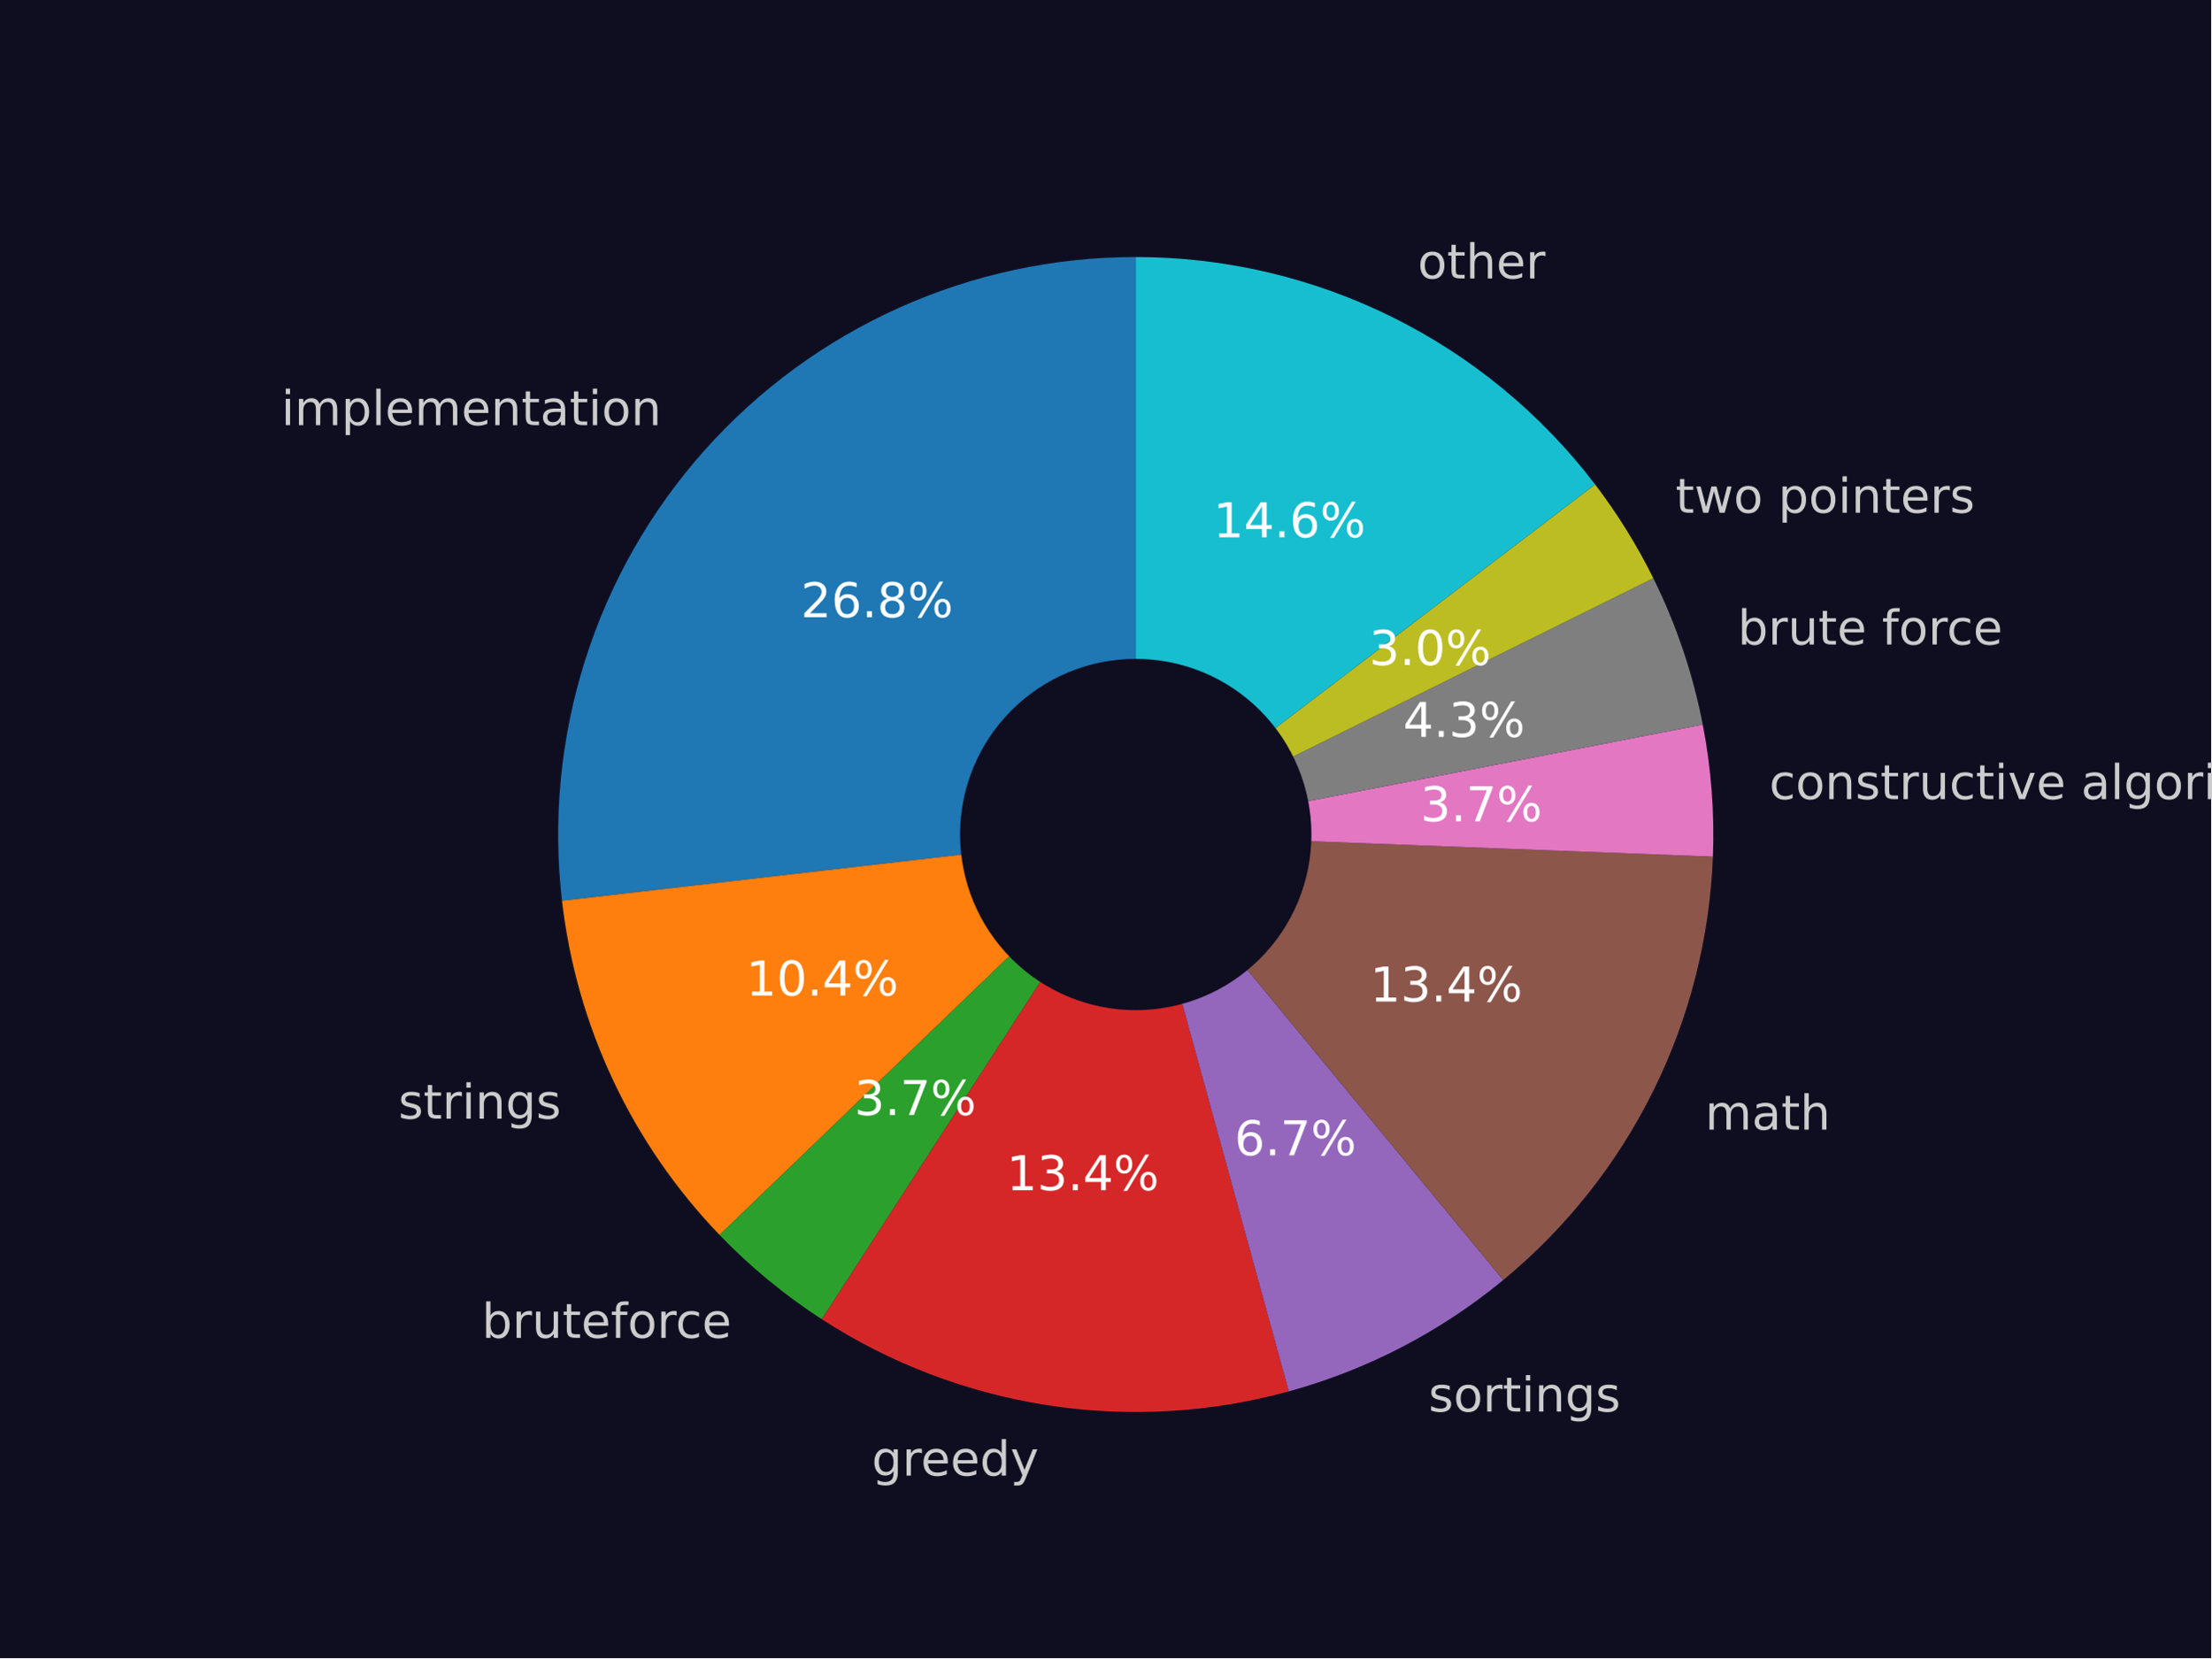
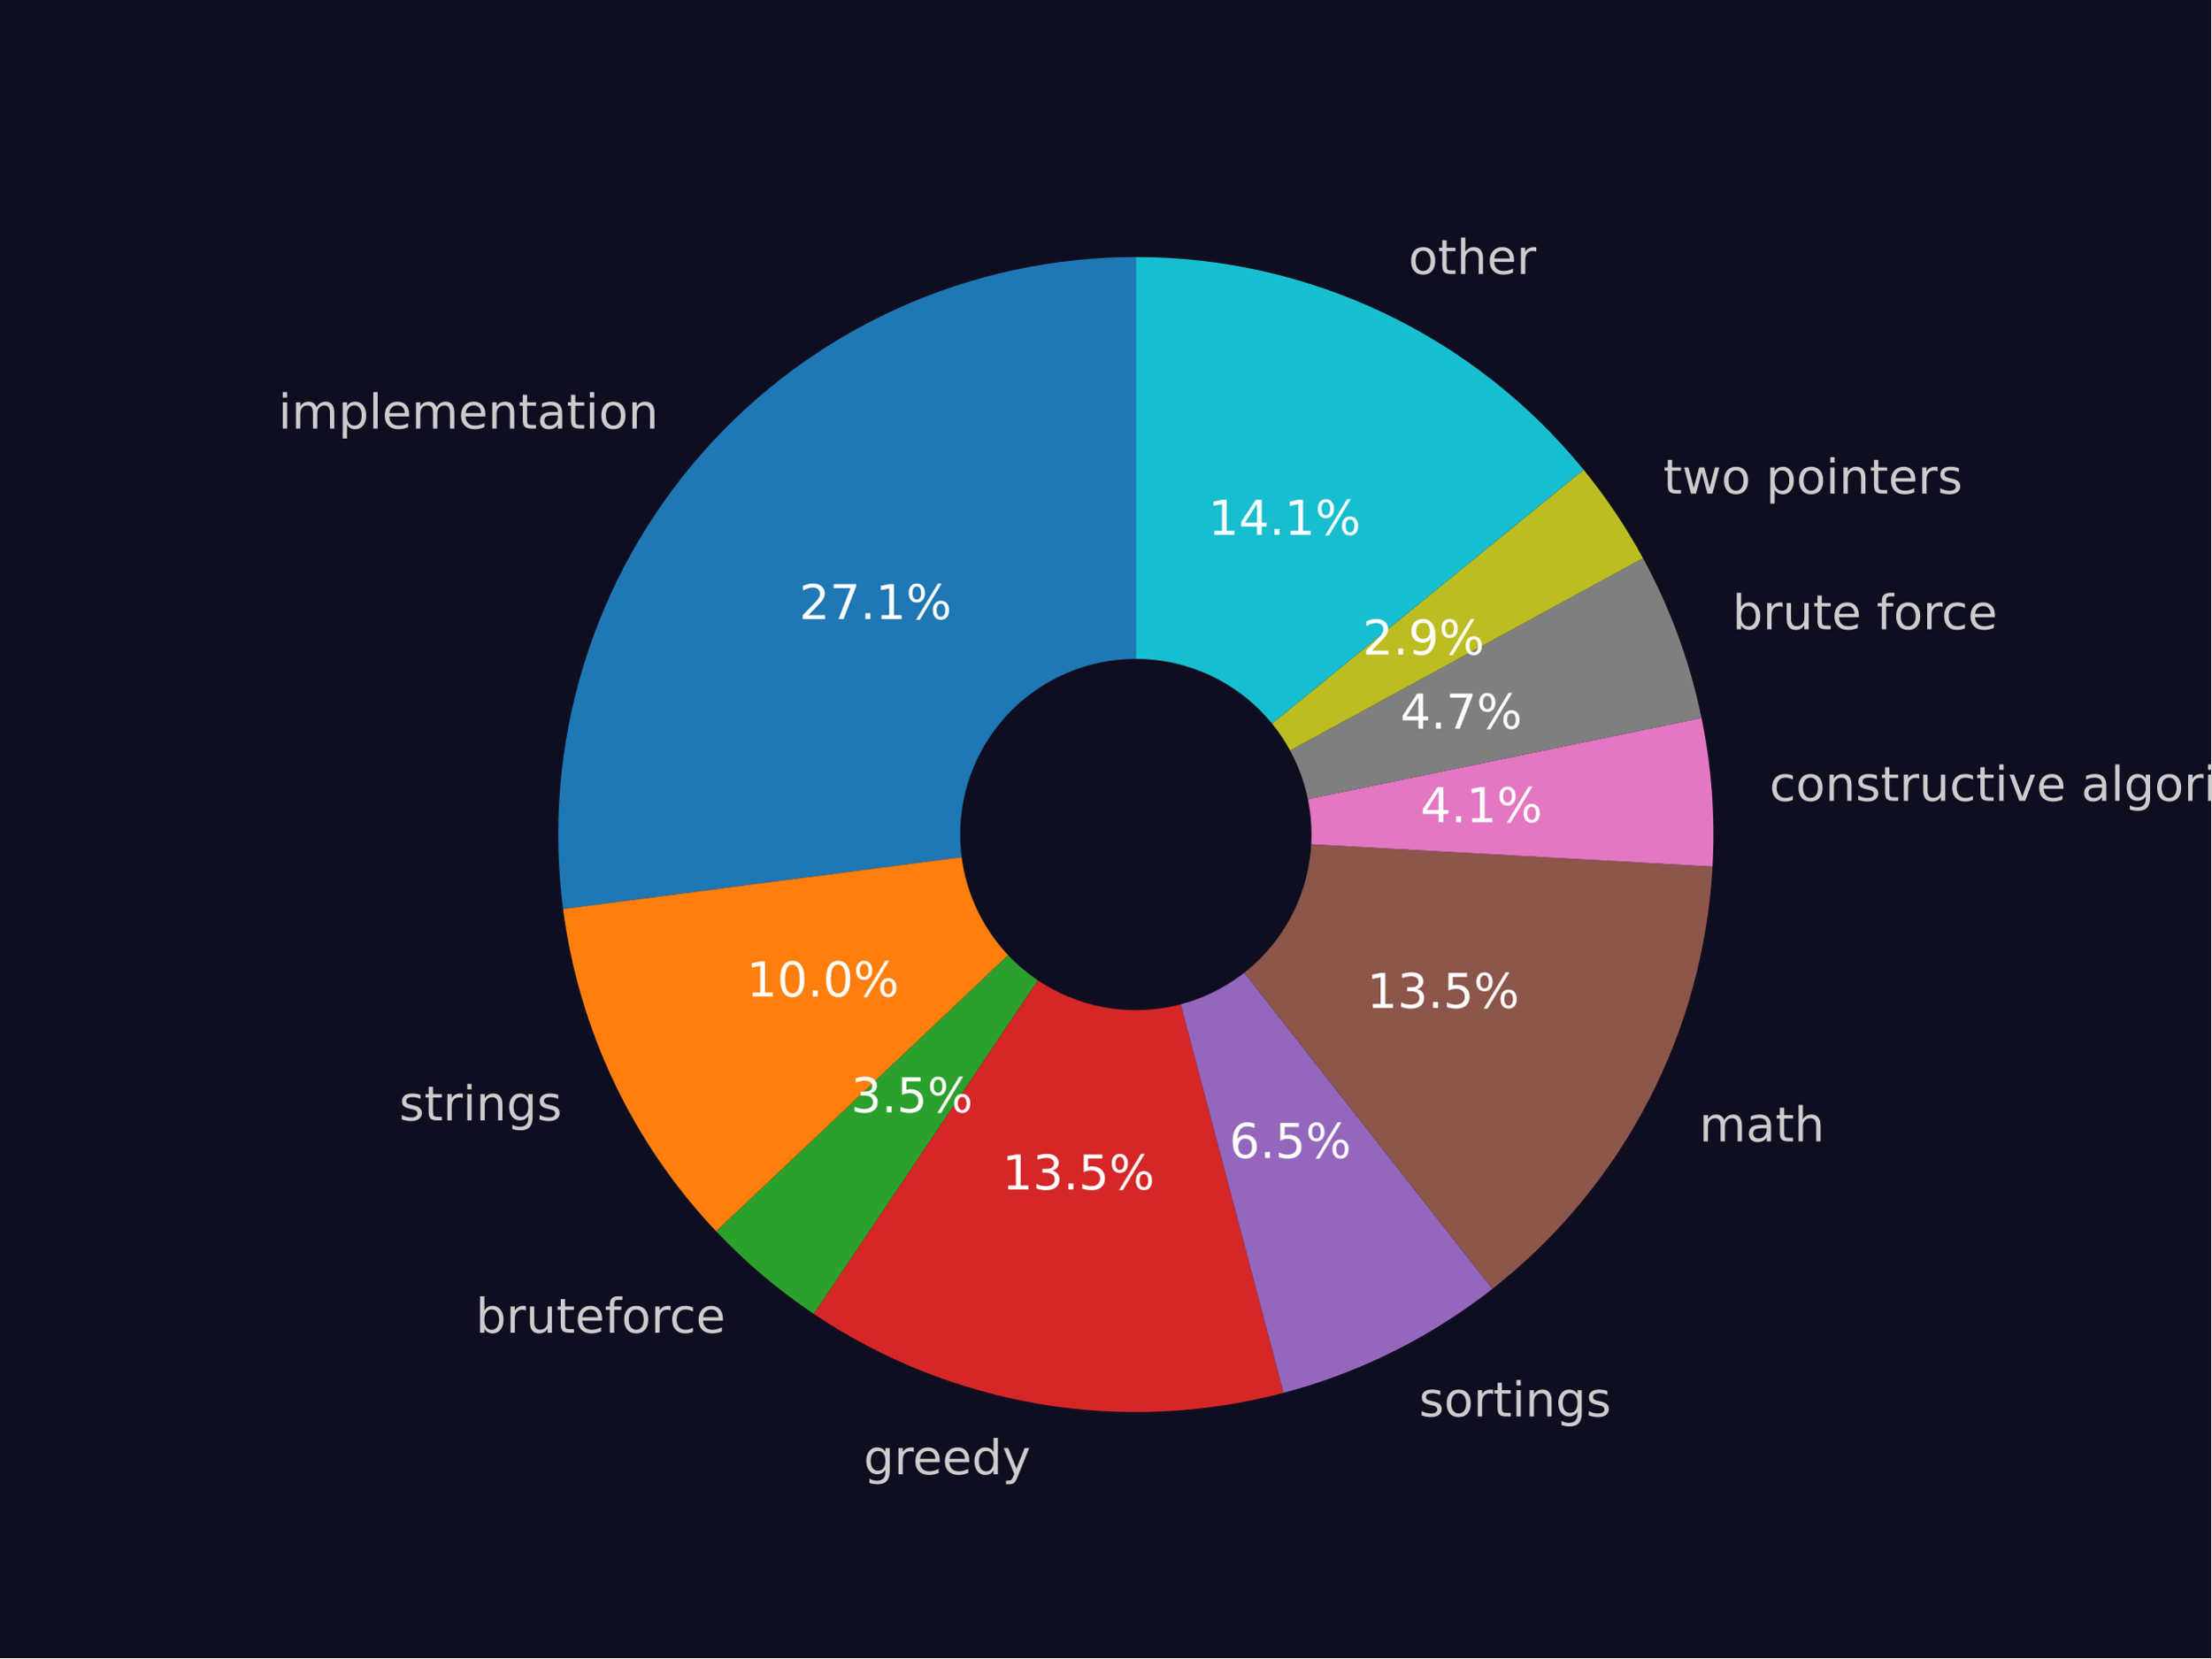
<svg xmlns="http://www.w3.org/2000/svg" xmlns:xlink="http://www.w3.org/1999/xlink" width="460.8pt" height="345.6pt" viewBox="0 0 460.8 345.6" version="1.1">
  <defs>
    <style type="text/css">*{stroke-linejoin: round; stroke-linecap: butt}</style>
  </defs>
  <g id="figure_1">
    <g id="patch_1">
      <path d="M 0 345.6  L 460.8 345.6  L 460.8 0  L 0 0  z " style="fill: #0f0e21" />
    </g>
    <g id="axes_1">
      <g id="patch_2">
-         <path d="M 236.692 53.568  C 219.72 53.568 202.939 57.157 187.452 64.1  C 171.966 71.043 158.121 81.183 146.829 93.853  C 135.538 106.523 127.052 121.439 121.932 137.62  C 116.811 153.801 115.17 170.883 117.116 187.742  L 236.692 173.938  L 236.692 53.568  z " style="fill: #1f77b4" />
+         <path d="M 236.71 53.568  C 219.591 53.568 202.668 57.22 187.073 64.279  C 171.478 71.337 157.566 81.642 146.269 94.504  C 134.973 107.366 126.548 122.49 121.56 138.866  C 116.572 155.241 115.134 172.494 117.342 189.47  L 236.71 173.942  L 236.71 53.568  z " style="fill: #1f77b4" />
      </g>
      <g id="patch_3">
-         <path d="M 117.116 187.742  C 118.618 200.751 122.233 213.428 127.817 225.272  C 133.402 237.117 140.882 247.971 149.963 257.406  L 236.692 173.938  L 117.116 187.742  z " style="fill: #ff7f0e" />
+         <path d="M 117.342 189.47  C 118.972 201.995 122.562 214.187 127.983 225.596  C 133.403 237.006 140.586 247.491 149.267 256.667  L 236.71 173.942  L 117.342 189.47  z " style="fill: #ff7f0e" />
      </g>
      <g id="patch_4">
-         <path d="M 149.963 257.406  C 153.161 260.73 156.549 263.867 160.107 266.802  C 163.666 269.737 167.391 272.465 171.263 274.972  L 236.692 173.938  L 149.963 257.406  z " style="fill: #2ca02c" />
+         <path d="M 149.267 256.667  C 152.325 259.899 155.56 262.96 158.957 265.834  C 162.354 268.709 165.908 271.393 169.603 273.874  L 236.71 173.942  L 149.267 256.667  z " style="fill: #2ca02c" />
      </g>
      <g id="patch_5">
-         <path d="M 171.263 274.972  C 185.508 284.198 201.545 290.307 218.318 292.897  C 235.09 295.488 252.223 294.502 268.588 290.005  L 236.692 173.938  L 171.263 274.972  z " style="fill: #d62728" />
+         <path d="M 169.603 273.874  C 183.814 283.417 199.899 289.82 216.782 292.654  C 233.664 295.488 250.958 294.688 267.507 290.309  L 236.71 173.942  L 169.603 273.874  z " style="fill: #d62728" />
      </g>
      <g id="patch_6">
-         <path d="M 268.588 290.005  C 276.748 287.763 284.648 284.666 292.159 280.767  C 299.669 276.867 306.748 272.186 313.276 266.802  L 236.692 173.938  L 268.588 290.005  z " style="fill: #9467bd" />
+         <path d="M 267.507 290.309  C 275.398 288.22 283.057 285.334 290.365 281.695  C 297.673 278.057 304.591 273.684 311.014 268.645  L 236.71 173.942  L 267.507 290.309  z " style="fill: #9467bd" />
      </g>
      <g id="patch_7">
-         <path d="M 313.276 266.802  C 326.37 256.004 337.033 242.558 344.563 227.349  C 352.094 212.139 356.324 195.508 356.974 178.548  L 236.692 173.938  L 313.276 266.802  z " style="fill: #8c564b" />
+         <path d="M 311.014 268.645  C 324.482 258.078 335.542 244.759 343.454 229.579  C 351.366 214.398 355.95 197.704 356.898 180.612  L 236.71 173.942  L 311.014 268.645  z " style="fill: #8c564b" />
      </g>
      <g id="patch_8">
-         <path d="M 356.974 178.548  C 357.15 173.939 357.062 169.323 356.709 164.724  C 356.356 160.124 355.738 155.549 354.86 151.021  L 236.692 173.938  L 356.974 178.548  z " style="fill: #e377c2" />
+         <path d="M 356.898 180.612  C 357.186 175.427 357.138 170.23 356.755 165.052  C 356.371 159.873 355.653 154.726 354.605 149.64  L 236.71 173.942  L 356.898 180.612  z " style="fill: #e377c2" />
      </g>
      <g id="patch_9">
-         <path d="M 354.86 151.021  C 353.835 145.737 352.457 140.528 350.735 135.428  C 349.014 130.329 346.952 125.351 344.563 120.527  L 236.692 173.938  L 354.86 151.021  z " style="fill: #7f7f7f" />
+         <path d="M 354.605 149.64  C 353.407 143.828 351.78 138.112 349.739 132.539  C 347.698 126.967 345.247 121.553 342.408 116.341  L 236.71 173.942  L 354.605 149.64  z " style="fill: #7f7f7f" />
      </g>
      <g id="patch_10">
-         <path d="M 344.563 120.527  C 342.858 117.083 340.988 113.722 338.961 110.456  C 336.934 107.19 334.751 104.024 332.421 100.967  L 236.692 173.938  L 344.563 120.527  z " style="fill: #bcbd22" />
+         <path d="M 342.408 116.341  C 340.633 113.085 338.709 109.913 336.642 106.835  C 334.575 103.756 332.366 100.775 330.024 97.9  L 236.71 173.942  L 342.408 116.341  z " style="fill: #bcbd22" />
      </g>
      <g id="patch_11">
-         <path d="M 332.421 100.967  C 321.19 86.232 306.706 74.287 290.102 66.067  C 273.499 57.846 255.219 53.568 236.692 53.568  L 236.692 173.938  L 332.421 100.967  z " style="fill: #17becf" />
+         <path d="M 330.024 97.9  C 318.736 84.048 304.504 72.882 288.365 65.214  C 272.225 57.547 254.578 53.568 236.71 53.568  L 236.71 173.942  L 330.024 97.9  z " style="fill: #17becf" />
      </g>
      <g id="patch_12">
-         <path d="M 236.692 210.049  C 246.269 210.049 255.454 206.244 262.226 199.472  C 268.998 192.701 272.803 183.515 272.803 173.938  C 272.803 164.361 268.998 155.175 262.226 148.404  C 255.454 141.632 246.269 137.827 236.692 137.827  C 227.115 137.827 217.929 141.632 211.158 148.404  C 204.386 155.175 200.581 164.361 200.581 173.938  C 200.581 183.515 204.386 192.701 211.158 199.472  C 217.929 206.244 227.115 210.049 236.692 210.049  z " clip-path="url(#pfca7220a6c)" style="fill: #0f0e21; stroke: #0f0e21; stroke-linejoin: miter" />
+         <path d="M 236.71 210.054  C 246.287 210.054 255.473 206.249 262.245 199.477  C 269.017 192.705 272.822 183.519 272.822 173.942  C 272.822 164.364 269.017 155.178 262.245 148.406  C 255.473 141.634 246.287 137.829 236.71 137.829  C 227.133 137.829 217.947 141.634 211.175 148.406  C 204.403 155.178 200.598 164.364 200.598 173.942  C 200.598 183.519 204.403 192.705 211.175 199.477  C 217.947 206.249 227.133 210.054 236.71 210.054  z " clip-path="url(#pa9f10d6992)" style="fill: #0f0e21; stroke: #0f0e21; stroke-linejoin: miter" />
      </g>
      <g id="matplotlib.axis_1" />
      <g id="matplotlib.axis_2" />
      <g id="text_1">
-         <g style="fill: #cccccc" transform="translate(58.61023 88.6036)scale(0.1 -0.1)">
+         <g style="fill: #cccccc" transform="translate(57.99254 89.31972)scale(0.1 -0.1)">
          <defs>
            <path id="DejaVuSans-69" d="M 603 3500  L 1178 3500  L 1178 0  L 603 0  L 603 3500  z M 603 4863  L 1178 4863  L 1178 4134  L 603 4134  L 603 4863  z " transform="scale(0.015625)" />
            <path id="DejaVuSans-6d" d="M 3328 2828  Q 3544 3216 3844 3400  Q 4144 3584 4550 3584  Q 5097 3584 5394 3201  Q 5691 2819 5691 2113  L 5691 0  L 5113 0  L 5113 2094  Q 5113 2597 4934 2840  Q 4756 3084 4391 3084  Q 3944 3084 3684 2787  Q 3425 2491 3425 1978  L 3425 0  L 2847 0  L 2847 2094  Q 2847 2600 2669 2842  Q 2491 3084 2119 3084  Q 1678 3084 1418 2786  Q 1159 2488 1159 1978  L 1159 0  L 581 0  L 581 3500  L 1159 3500  L 1159 2956  Q 1356 3278 1631 3431  Q 1906 3584 2284 3584  Q 2666 3584 2933 3390  Q 3200 3197 3328 2828  z " transform="scale(0.015625)" />
            <path id="DejaVuSans-70" d="M 1159 525  L 1159 -1331  L 581 -1331  L 581 3500  L 1159 3500  L 1159 2969  Q 1341 3281 1617 3432  Q 1894 3584 2278 3584  Q 2916 3584 3314 3078  Q 3713 2572 3713 1747  Q 3713 922 3314 415  Q 2916 -91 2278 -91  Q 1894 -91 1617 61  Q 1341 213 1159 525  z M 3116 1747  Q 3116 2381 2855 2742  Q 2594 3103 2138 3103  Q 1681 3103 1420 2742  Q 1159 2381 1159 1747  Q 1159 1113 1420 752  Q 1681 391 2138 391  Q 2594 391 2855 752  Q 3116 1113 3116 1747  z " transform="scale(0.015625)" />
            <path id="DejaVuSans-6c" d="M 603 4863  L 1178 4863  L 1178 0  L 603 0  L 603 4863  z " transform="scale(0.015625)" />
            <path id="DejaVuSans-65" d="M 3597 1894  L 3597 1613  L 953 1613  Q 991 1019 1311 708  Q 1631 397 2203 397  Q 2534 397 2845 478  Q 3156 559 3463 722  L 3463 178  Q 3153 47 2828 -22  Q 2503 -91 2169 -91  Q 1331 -91 842 396  Q 353 884 353 1716  Q 353 2575 817 3079  Q 1281 3584 2069 3584  Q 2775 3584 3186 3129  Q 3597 2675 3597 1894  z M 3022 2063  Q 3016 2534 2758 2815  Q 2500 3097 2075 3097  Q 1594 3097 1305 2825  Q 1016 2553 972 2059  L 3022 2063  z " transform="scale(0.015625)" />
            <path id="DejaVuSans-6e" d="M 3513 2113  L 3513 0  L 2938 0  L 2938 2094  Q 2938 2591 2744 2837  Q 2550 3084 2163 3084  Q 1697 3084 1428 2787  Q 1159 2491 1159 1978  L 1159 0  L 581 0  L 581 3500  L 1159 3500  L 1159 2956  Q 1366 3272 1645 3428  Q 1925 3584 2291 3584  Q 2894 3584 3203 3211  Q 3513 2838 3513 2113  z " transform="scale(0.015625)" />
            <path id="DejaVuSans-74" d="M 1172 4494  L 1172 3500  L 2356 3500  L 2356 3053  L 1172 3053  L 1172 1153  Q 1172 725 1289 603  Q 1406 481 1766 481  L 2356 481  L 2356 0  L 1766 0  Q 1100 0 847 248  Q 594 497 594 1153  L 594 3053  L 172 3053  L 172 3500  L 594 3500  L 594 4494  L 1172 4494  z " transform="scale(0.015625)" />
            <path id="DejaVuSans-61" d="M 2194 1759  Q 1497 1759 1228 1600  Q 959 1441 959 1056  Q 959 750 1161 570  Q 1363 391 1709 391  Q 2188 391 2477 730  Q 2766 1069 2766 1631  L 2766 1759  L 2194 1759  z M 3341 1997  L 3341 0  L 2766 0  L 2766 531  Q 2569 213 2275 61  Q 1981 -91 1556 -91  Q 1019 -91 701 211  Q 384 513 384 1019  Q 384 1609 779 1909  Q 1175 2209 1959 2209  L 2766 2209  L 2766 2266  Q 2766 2663 2505 2880  Q 2244 3097 1772 3097  Q 1472 3097 1187 3025  Q 903 2953 641 2809  L 641 3341  Q 956 3463 1253 3523  Q 1550 3584 1831 3584  Q 2591 3584 2966 3190  Q 3341 2797 3341 1997  z " transform="scale(0.015625)" />
            <path id="DejaVuSans-6f" d="M 1959 3097  Q 1497 3097 1228 2736  Q 959 2375 959 1747  Q 959 1119 1226 758  Q 1494 397 1959 397  Q 2419 397 2687 759  Q 2956 1122 2956 1747  Q 2956 2369 2687 2733  Q 2419 3097 1959 3097  z M 1959 3584  Q 2709 3584 3137 3096  Q 3566 2609 3566 1747  Q 3566 888 3137 398  Q 2709 -91 1959 -91  Q 1206 -91 779 398  Q 353 888 353 1747  Q 353 2609 779 3096  Q 1206 3584 1959 3584  z " transform="scale(0.015625)" />
          </defs>
          <use xlink:href="#DejaVuSans-69" />
          <use xlink:href="#DejaVuSans-6d" x="27.783" />
          <use xlink:href="#DejaVuSans-70" x="125.195" />
          <use xlink:href="#DejaVuSans-6c" x="188.672" />
          <use xlink:href="#DejaVuSans-65" x="216.455" />
          <use xlink:href="#DejaVuSans-6d" x="277.979" />
          <use xlink:href="#DejaVuSans-65" x="375.391" />
          <use xlink:href="#DejaVuSans-6e" x="436.914" />
          <use xlink:href="#DejaVuSans-74" x="500.293" />
          <use xlink:href="#DejaVuSans-61" x="539.502" />
          <use xlink:href="#DejaVuSans-74" x="600.781" />
          <use xlink:href="#DejaVuSans-69" x="639.99" />
          <use xlink:href="#DejaVuSans-6f" x="667.773" />
          <use xlink:href="#DejaVuSans-6e" x="728.955" />
        </g>
      </g>
      <g id="text_2">
-         <g style="fill: #ffffff" transform="translate(166.8908 128.6462)scale(0.1 -0.1)">
+         <g style="fill: #ffffff" transform="translate(166.562 129.0384)scale(0.1 -0.1)">
          <defs>
            <path id="DejaVuSans-32" d="M 1228 531  L 3431 531  L 3431 0  L 469 0  L 469 531  Q 828 903 1448 1529  Q 2069 2156 2228 2338  Q 2531 2678 2651 2914  Q 2772 3150 2772 3378  Q 2772 3750 2511 3984  Q 2250 4219 1831 4219  Q 1534 4219 1204 4116  Q 875 4013 500 3803  L 500 4441  Q 881 4594 1212 4672  Q 1544 4750 1819 4750  Q 2544 4750 2975 4387  Q 3406 4025 3406 3419  Q 3406 3131 3298 2873  Q 3191 2616 2906 2266  Q 2828 2175 2409 1742  Q 1991 1309 1228 531  z " transform="scale(0.015625)" />
-             <path id="DejaVuSans-36" d="M 2113 2584  Q 1688 2584 1439 2293  Q 1191 2003 1191 1497  Q 1191 994 1439 701  Q 1688 409 2113 409  Q 2538 409 2786 701  Q 3034 994 3034 1497  Q 3034 2003 2786 2293  Q 2538 2584 2113 2584  z M 3366 4563  L 3366 3988  Q 3128 4100 2886 4159  Q 2644 4219 2406 4219  Q 1781 4219 1451 3797  Q 1122 3375 1075 2522  Q 1259 2794 1537 2939  Q 1816 3084 2150 3084  Q 2853 3084 3261 2657  Q 3669 2231 3669 1497  Q 3669 778 3244 343  Q 2819 -91 2113 -91  Q 1303 -91 875 529  Q 447 1150 447 2328  Q 447 3434 972 4092  Q 1497 4750 2381 4750  Q 2619 4750 2861 4703  Q 3103 4656 3366 4563  z " transform="scale(0.015625)" />
+             <path id="DejaVuSans-37" d="M 525 4666  L 3525 4666  L 3525 4397  L 1831 0  L 1172 0  L 2766 4134  L 525 4134  L 525 4666  z " transform="scale(0.015625)" />
            <path id="DejaVuSans-2e" d="M 684 794  L 1344 794  L 1344 0  L 684 0  L 684 794  z " transform="scale(0.015625)" />
-             <path id="DejaVuSans-38" d="M 2034 2216  Q 1584 2216 1326 1975  Q 1069 1734 1069 1313  Q 1069 891 1326 650  Q 1584 409 2034 409  Q 2484 409 2743 651  Q 3003 894 3003 1313  Q 3003 1734 2745 1975  Q 2488 2216 2034 2216  z M 1403 2484  Q 997 2584 770 2862  Q 544 3141 544 3541  Q 544 4100 942 4425  Q 1341 4750 2034 4750  Q 2731 4750 3128 4425  Q 3525 4100 3525 3541  Q 3525 3141 3298 2862  Q 3072 2584 2669 2484  Q 3125 2378 3379 2068  Q 3634 1759 3634 1313  Q 3634 634 3220 271  Q 2806 -91 2034 -91  Q 1263 -91 848 271  Q 434 634 434 1313  Q 434 1759 690 2068  Q 947 2378 1403 2484  z M 1172 3481  Q 1172 3119 1398 2916  Q 1625 2713 2034 2713  Q 2441 2713 2670 2916  Q 2900 3119 2900 3481  Q 2900 3844 2670 4047  Q 2441 4250 2034 4250  Q 1625 4250 1398 4047  Q 1172 3844 1172 3481  z " transform="scale(0.015625)" />
+             <path id="DejaVuSans-31" d="M 794 531  L 1825 531  L 1825 4091  L 703 3866  L 703 4441  L 1819 4666  L 2450 4666  L 2450 531  L 3481 531  L 3481 0  L 794 0  L 794 531  z " transform="scale(0.015625)" />
            <path id="DejaVuSans-25" d="M 4653 2053  Q 4381 2053 4226 1822  Q 4072 1591 4072 1178  Q 4072 772 4226 539  Q 4381 306 4653 306  Q 4919 306 5073 539  Q 5228 772 5228 1178  Q 5228 1588 5073 1820  Q 4919 2053 4653 2053  z M 4653 2450  Q 5147 2450 5437 2106  Q 5728 1763 5728 1178  Q 5728 594 5436 251  Q 5144 -91 4653 -91  Q 4153 -91 3862 251  Q 3572 594 3572 1178  Q 3572 1766 3864 2108  Q 4156 2450 4653 2450  z M 1428 4353  Q 1159 4353 1004 4120  Q 850 3888 850 3481  Q 850 3069 1003 2837  Q 1156 2606 1428 2606  Q 1700 2606 1854 2837  Q 2009 3069 2009 3481  Q 2009 3884 1853 4118  Q 1697 4353 1428 4353  z M 4250 4750  L 4750 4750  L 1831 -91  L 1331 -91  L 4250 4750  z M 1428 4750  Q 1922 4750 2215 4408  Q 2509 4066 2509 3481  Q 2509 2891 2217 2550  Q 1925 2209 1428 2209  Q 931 2209 642 2551  Q 353 2894 353 3481  Q 353 4063 643 4406  Q 934 4750 1428 4750  z " transform="scale(0.015625)" />
          </defs>
          <use xlink:href="#DejaVuSans-32" />
-           <use xlink:href="#DejaVuSans-36" x="63.623" />
-           <use xlink:href="#DejaVuSans-2e" x="127.246" />
-           <use xlink:href="#DejaVuSans-38" x="159.033" />
+           <use xlink:href="#DejaVuSans-37" x="63.623" />
+           <use xlink:href="#DejaVuSans-2e" x="127.246" />
+           <use xlink:href="#DejaVuSans-31" x="159.033" />
          <use xlink:href="#DejaVuSans-25" x="222.656" />
        </g>
      </g>
      <g id="text_3">
-         <g style="fill: #cccccc" transform="translate(83.01566 233.1653)scale(0.1 -0.1)">
+         <g style="fill: #cccccc" transform="translate(83.19606 233.5211)scale(0.1 -0.1)">
          <defs>
            <path id="DejaVuSans-73" d="M 2834 3397  L 2834 2853  Q 2591 2978 2328 3040  Q 2066 3103 1784 3103  Q 1356 3103 1142 2972  Q 928 2841 928 2578  Q 928 2378 1081 2264  Q 1234 2150 1697 2047  L 1894 2003  Q 2506 1872 2764 1633  Q 3022 1394 3022 966  Q 3022 478 2636 193  Q 2250 -91 1575 -91  Q 1294 -91 989 -36  Q 684 19 347 128  L 347 722  Q 666 556 975 473  Q 1284 391 1588 391  Q 1994 391 2212 530  Q 2431 669 2431 922  Q 2431 1156 2273 1281  Q 2116 1406 1581 1522  L 1381 1569  Q 847 1681 609 1914  Q 372 2147 372 2553  Q 372 3047 722 3315  Q 1072 3584 1716 3584  Q 2034 3584 2315 3537  Q 2597 3491 2834 3397  z " transform="scale(0.015625)" />
            <path id="DejaVuSans-72" d="M 2631 2963  Q 2534 3019 2420 3045  Q 2306 3072 2169 3072  Q 1681 3072 1420 2755  Q 1159 2438 1159 1844  L 1159 0  L 581 0  L 581 3500  L 1159 3500  L 1159 2956  Q 1341 3275 1631 3429  Q 1922 3584 2338 3584  Q 2397 3584 2469 3576  Q 2541 3569 2628 3553  L 2631 2963  z " transform="scale(0.015625)" />
            <path id="DejaVuSans-67" d="M 2906 1791  Q 2906 2416 2648 2759  Q 2391 3103 1925 3103  Q 1463 3103 1205 2759  Q 947 2416 947 1791  Q 947 1169 1205 825  Q 1463 481 1925 481  Q 2391 481 2648 825  Q 2906 1169 2906 1791  z M 3481 434  Q 3481 -459 3084 -895  Q 2688 -1331 1869 -1331  Q 1566 -1331 1297 -1286  Q 1028 -1241 775 -1147  L 775 -588  Q 1028 -725 1275 -790  Q 1522 -856 1778 -856  Q 2344 -856 2625 -561  Q 2906 -266 2906 331  L 2906 616  Q 2728 306 2450 153  Q 2172 0 1784 0  Q 1141 0 747 490  Q 353 981 353 1791  Q 353 2603 747 3093  Q 1141 3584 1784 3584  Q 2172 3584 2450 3431  Q 2728 3278 2906 2969  L 2906 3500  L 3481 3500  L 3481 434  z " transform="scale(0.015625)" />
          </defs>
          <use xlink:href="#DejaVuSans-73" />
          <use xlink:href="#DejaVuSans-74" x="52.1" />
          <use xlink:href="#DejaVuSans-72" x="91.309" />
          <use xlink:href="#DejaVuSans-69" x="132.422" />
          <use xlink:href="#DejaVuSans-6e" x="160.205" />
          <use xlink:href="#DejaVuSans-67" x="223.584" />
          <use xlink:href="#DejaVuSans-73" x="287.061" />
        </g>
      </g>
      <g id="text_4">
-         <g style="fill: #ffffff" transform="translate(155.4835 207.4981)scale(0.1 -0.1)">
-           <defs>
-             <path id="DejaVuSans-31" d="M 794 531  L 1825 531  L 1825 4091  L 703 3866  L 703 4441  L 1819 4666  L 2450 4666  L 2450 531  L 3481 531  L 3481 0  L 794 0  L 794 531  z " transform="scale(0.015625)" />
+         <g style="fill: #ffffff" transform="translate(155.59 207.6938)scale(0.1 -0.1)">
+           <defs>
            <path id="DejaVuSans-30" d="M 2034 4250  Q 1547 4250 1301 3770  Q 1056 3291 1056 2328  Q 1056 1369 1301 889  Q 1547 409 2034 409  Q 2525 409 2770 889  Q 3016 1369 3016 2328  Q 3016 3291 2770 3770  Q 2525 4250 2034 4250  z M 2034 4750  Q 2819 4750 3233 4129  Q 3647 3509 3647 2328  Q 3647 1150 3233 529  Q 2819 -91 2034 -91  Q 1250 -91 836 529  Q 422 1150 422 2328  Q 422 3509 836 4129  Q 1250 4750 2034 4750  z " transform="scale(0.015625)" />
-             <path id="DejaVuSans-34" d="M 2419 4116  L 825 1625  L 2419 1625  L 2419 4116  z M 2253 4666  L 3047 4666  L 3047 1625  L 3713 1625  L 3713 1100  L 3047 1100  L 3047 0  L 2419 0  L 2419 1100  L 313 1100  L 313 1709  L 2253 4666  z " transform="scale(0.015625)" />
          </defs>
          <use xlink:href="#DejaVuSans-31" />
          <use xlink:href="#DejaVuSans-30" x="63.623" />
          <use xlink:href="#DejaVuSans-2e" x="127.246" />
-           <use xlink:href="#DejaVuSans-34" x="159.033" />
+           <use xlink:href="#DejaVuSans-30" x="159.033" />
          <use xlink:href="#DejaVuSans-25" x="222.656" />
        </g>
      </g>
      <g id="text_5">
-         <g style="fill: #cccccc" transform="translate(100.4021 278.8479)scale(0.1 -0.1)">
+         <g style="fill: #cccccc" transform="translate(99.1351 277.7831)scale(0.1 -0.1)">
          <defs>
            <path id="DejaVuSans-62" d="M 3116 1747  Q 3116 2381 2855 2742  Q 2594 3103 2138 3103  Q 1681 3103 1420 2742  Q 1159 2381 1159 1747  Q 1159 1113 1420 752  Q 1681 391 2138 391  Q 2594 391 2855 752  Q 3116 1113 3116 1747  z M 1159 2969  Q 1341 3281 1617 3432  Q 1894 3584 2278 3584  Q 2916 3584 3314 3078  Q 3713 2572 3713 1747  Q 3713 922 3314 415  Q 2916 -91 2278 -91  Q 1894 -91 1617 61  Q 1341 213 1159 525  L 1159 0  L 581 0  L 581 4863  L 1159 4863  L 1159 2969  z " transform="scale(0.015625)" />
            <path id="DejaVuSans-75" d="M 544 1381  L 544 3500  L 1119 3500  L 1119 1403  Q 1119 906 1312 657  Q 1506 409 1894 409  Q 2359 409 2629 706  Q 2900 1003 2900 1516  L 2900 3500  L 3475 3500  L 3475 0  L 2900 0  L 2900 538  Q 2691 219 2414 64  Q 2138 -91 1772 -91  Q 1169 -91 856 284  Q 544 659 544 1381  z M 1991 3584  L 1991 3584  z " transform="scale(0.015625)" />
            <path id="DejaVuSans-66" d="M 2375 4863  L 2375 4384  L 1825 4384  Q 1516 4384 1395 4259  Q 1275 4134 1275 3809  L 1275 3500  L 2222 3500  L 2222 3053  L 1275 3053  L 1275 0  L 697 0  L 697 3053  L 147 3053  L 147 3500  L 697 3500  L 697 3744  Q 697 4328 969 4595  Q 1241 4863 1831 4863  L 2375 4863  z " transform="scale(0.015625)" />
            <path id="DejaVuSans-63" d="M 3122 3366  L 3122 2828  Q 2878 2963 2633 3030  Q 2388 3097 2138 3097  Q 1578 3097 1268 2742  Q 959 2388 959 1747  Q 959 1106 1268 751  Q 1578 397 2138 397  Q 2388 397 2633 464  Q 2878 531 3122 666  L 3122 134  Q 2881 22 2623 -34  Q 2366 -91 2075 -91  Q 1284 -91 818 406  Q 353 903 353 1747  Q 353 2603 823 3093  Q 1294 3584 2113 3584  Q 2378 3584 2631 3529  Q 2884 3475 3122 3366  z " transform="scale(0.015625)" />
          </defs>
          <use xlink:href="#DejaVuSans-62" />
          <use xlink:href="#DejaVuSans-72" x="63.477" />
          <use xlink:href="#DejaVuSans-75" x="104.59" />
          <use xlink:href="#DejaVuSans-74" x="167.969" />
          <use xlink:href="#DejaVuSans-65" x="207.178" />
          <use xlink:href="#DejaVuSans-66" x="268.701" />
          <use xlink:href="#DejaVuSans-6f" x="303.906" />
          <use xlink:href="#DejaVuSans-72" x="365.088" />
          <use xlink:href="#DejaVuSans-63" x="403.951" />
          <use xlink:href="#DejaVuSans-65" x="458.932" />
        </g>
      </g>
      <g id="text_6">
-         <g style="fill: #ffffff" transform="translate(178.0389 232.4159)scale(0.1 -0.1)">
+         <g style="fill: #ffffff" transform="translate(177.3559 231.8367)scale(0.1 -0.1)">
          <defs>
            <path id="DejaVuSans-33" d="M 2597 2516  Q 3050 2419 3304 2112  Q 3559 1806 3559 1356  Q 3559 666 3084 287  Q 2609 -91 1734 -91  Q 1441 -91 1130 -33  Q 819 25 488 141  L 488 750  Q 750 597 1062 519  Q 1375 441 1716 441  Q 2309 441 2620 675  Q 2931 909 2931 1356  Q 2931 1769 2642 2001  Q 2353 2234 1838 2234  L 1294 2234  L 1294 2753  L 1863 2753  Q 2328 2753 2575 2939  Q 2822 3125 2822 3475  Q 2822 3834 2567 4026  Q 2313 4219 1838 4219  Q 1578 4219 1281 4162  Q 984 4106 628 3988  L 628 4550  Q 988 4650 1302 4700  Q 1616 4750 1894 4750  Q 2613 4750 3031 4423  Q 3450 4097 3450 3541  Q 3450 3153 3228 2886  Q 3006 2619 2597 2516  z " transform="scale(0.015625)" />
-             <path id="DejaVuSans-37" d="M 525 4666  L 3525 4666  L 3525 4397  L 1831 0  L 1172 0  L 2766 4134  L 525 4134  L 525 4666  z " transform="scale(0.015625)" />
+             <path id="DejaVuSans-35" d="M 691 4666  L 3169 4666  L 3169 4134  L 1269 4134  L 1269 2991  Q 1406 3038 1543 3061  Q 1681 3084 1819 3084  Q 2600 3084 3056 2656  Q 3513 2228 3513 1497  Q 3513 744 3044 326  Q 2575 -91 1722 -91  Q 1428 -91 1123 -41  Q 819 9 494 109  L 494 744  Q 775 591 1075 516  Q 1375 441 1709 441  Q 2250 441 2565 725  Q 2881 1009 2881 1497  Q 2881 1984 2565 2268  Q 2250 2553 1709 2553  Q 1456 2553 1204 2497  Q 953 2441 691 2322  L 691 4666  z " transform="scale(0.015625)" />
          </defs>
          <use xlink:href="#DejaVuSans-33" />
          <use xlink:href="#DejaVuSans-2e" x="63.623" />
-           <use xlink:href="#DejaVuSans-37" x="95.41" />
+           <use xlink:href="#DejaVuSans-35" x="95.41" />
          <use xlink:href="#DejaVuSans-25" x="159.033" />
        </g>
      </g>
      <g id="text_7">
-         <g style="fill: #cccccc" transform="translate(181.6723 307.5526)scale(0.1 -0.1)">
+         <g style="fill: #cccccc" transform="translate(179.9809 307.2846)scale(0.1 -0.1)">
          <defs>
            <path id="DejaVuSans-64" d="M 2906 2969  L 2906 4863  L 3481 4863  L 3481 0  L 2906 0  L 2906 525  Q 2725 213 2448 61  Q 2172 -91 1784 -91  Q 1150 -91 751 415  Q 353 922 353 1747  Q 353 2572 751 3078  Q 1150 3584 1784 3584  Q 2172 3584 2448 3432  Q 2725 3281 2906 2969  z M 947 1747  Q 947 1113 1208 752  Q 1469 391 1925 391  Q 2381 391 2643 752  Q 2906 1113 2906 1747  Q 2906 2381 2643 2742  Q 2381 3103 1925 3103  Q 1469 3103 1208 2742  Q 947 2381 947 1747  z " transform="scale(0.015625)" />
            <path id="DejaVuSans-79" d="M 2059 -325  Q 1816 -950 1584 -1140  Q 1353 -1331 966 -1331  L 506 -1331  L 506 -850  L 844 -850  Q 1081 -850 1212 -737  Q 1344 -625 1503 -206  L 1606 56  L 191 3500  L 800 3500  L 1894 763  L 2988 3500  L 3597 3500  L 2059 -325  z " transform="scale(0.015625)" />
          </defs>
          <use xlink:href="#DejaVuSans-67" />
          <use xlink:href="#DejaVuSans-72" x="63.477" />
          <use xlink:href="#DejaVuSans-65" x="102.34" />
          <use xlink:href="#DejaVuSans-65" x="163.863" />
          <use xlink:href="#DejaVuSans-64" x="225.387" />
          <use xlink:href="#DejaVuSans-79" x="288.863" />
        </g>
      </g>
      <g id="text_8">
-         <g style="fill: #ffffff" transform="translate(209.7837 248.0729)scale(0.1 -0.1)">
+         <g style="fill: #ffffff" transform="translate(208.8693 247.9284)scale(0.1 -0.1)">
          <use xlink:href="#DejaVuSans-31" />
          <use xlink:href="#DejaVuSans-33" x="63.623" />
          <use xlink:href="#DejaVuSans-2e" x="127.246" />
-           <use xlink:href="#DejaVuSans-34" x="159.033" />
+           <use xlink:href="#DejaVuSans-35" x="159.033" />
          <use xlink:href="#DejaVuSans-25" x="222.656" />
        </g>
      </g>
      <g id="text_9">
-         <g style="fill: #cccccc" transform="translate(297.7056 294.2088)scale(0.1 -0.1)">
+         <g style="fill: #cccccc" transform="translate(295.7305 295.2302)scale(0.1 -0.1)">
          <use xlink:href="#DejaVuSans-73" />
          <use xlink:href="#DejaVuSans-6f" x="52.1" />
          <use xlink:href="#DejaVuSans-72" x="113.281" />
          <use xlink:href="#DejaVuSans-74" x="154.395" />
          <use xlink:href="#DejaVuSans-69" x="193.604" />
          <use xlink:href="#DejaVuSans-6e" x="221.387" />
          <use xlink:href="#DejaVuSans-67" x="284.766" />
          <use xlink:href="#DejaVuSans-73" x="348.242" />
        </g>
      </g>
      <g id="text_10">
-         <g style="fill: #ffffff" transform="translate(257.2698 240.7945)scale(0.1 -0.1)">
+         <g style="fill: #ffffff" transform="translate(256.2006 241.3533)scale(0.1 -0.1)">
+           <defs>
+             <path id="DejaVuSans-36" d="M 2113 2584  Q 1688 2584 1439 2293  Q 1191 2003 1191 1497  Q 1191 994 1439 701  Q 1688 409 2113 409  Q 2538 409 2786 701  Q 3034 994 3034 1497  Q 3034 2003 2786 2293  Q 2538 2584 2113 2584  z M 3366 4563  L 3366 3988  Q 3128 4100 2886 4159  Q 2644 4219 2406 4219  Q 1781 4219 1451 3797  Q 1122 3375 1075 2522  Q 1259 2794 1537 2939  Q 1816 3084 2150 3084  Q 2853 3084 3261 2657  Q 3669 2231 3669 1497  Q 3669 778 3244 343  Q 2819 -91 2113 -91  Q 1303 -91 875 529  Q 447 1150 447 2328  Q 447 3434 972 4092  Q 1497 4750 2381 4750  Q 2619 4750 2861 4703  Q 3103 4656 3366 4563  z " transform="scale(0.015625)" />
+           </defs>
          <use xlink:href="#DejaVuSans-36" />
          <use xlink:href="#DejaVuSans-2e" x="63.623" />
-           <use xlink:href="#DejaVuSans-37" x="95.41" />
+           <use xlink:href="#DejaVuSans-35" x="95.41" />
          <use xlink:href="#DejaVuSans-25" x="159.033" />
        </g>
      </g>
      <g id="text_11">
-         <g style="fill: #cccccc" transform="translate(355.3505 235.449)scale(0.1 -0.1)">
+         <g style="fill: #cccccc" transform="translate(354.1284 237.9017)scale(0.1 -0.1)">
          <defs>
            <path id="DejaVuSans-68" d="M 3513 2113  L 3513 0  L 2938 0  L 2938 2094  Q 2938 2591 2744 2837  Q 2550 3084 2163 3084  Q 1697 3084 1428 2787  Q 1159 2491 1159 1978  L 1159 0  L 581 0  L 581 4863  L 1159 4863  L 1159 2956  Q 1366 3272 1645 3428  Q 1925 3584 2291 3584  Q 2894 3584 3203 3211  Q 3513 2838 3513 2113  z " transform="scale(0.015625)" />
          </defs>
          <use xlink:href="#DejaVuSans-6d" />
          <use xlink:href="#DejaVuSans-61" x="97.412" />
          <use xlink:href="#DejaVuSans-74" x="158.691" />
          <use xlink:href="#DejaVuSans-68" x="197.9" />
        </g>
      </g>
      <g id="text_12">
-         <g style="fill: #ffffff" transform="translate(285.5312 208.7437)scale(0.1 -0.1)">
+         <g style="fill: #ffffff" transform="translate(284.8727 210.0832)scale(0.1 -0.1)">
          <use xlink:href="#DejaVuSans-31" />
          <use xlink:href="#DejaVuSans-33" x="63.623" />
          <use xlink:href="#DejaVuSans-2e" x="127.246" />
-           <use xlink:href="#DejaVuSans-34" x="159.033" />
+           <use xlink:href="#DejaVuSans-35" x="159.033" />
          <use xlink:href="#DejaVuSans-25" x="222.656" />
        </g>
      </g>
      <g id="text_13">
-         <g style="fill: #cccccc" transform="translate(368.7104 166.5617)scale(0.1 -0.1)">
+         <g style="fill: #cccccc" transform="translate(368.7591 166.922)scale(0.1 -0.1)">
          <defs>
            <path id="DejaVuSans-76" d="M 191 3500  L 800 3500  L 1894 563  L 2988 3500  L 3597 3500  L 2284 0  L 1503 0  L 191 3500  z " transform="scale(0.015625)" />
            <path id="DejaVuSans-20" transform="scale(0.015625)" />
          </defs>
          <use xlink:href="#DejaVuSans-63" />
          <use xlink:href="#DejaVuSans-6f" x="54.98" />
          <use xlink:href="#DejaVuSans-6e" x="116.162" />
          <use xlink:href="#DejaVuSans-73" x="179.541" />
          <use xlink:href="#DejaVuSans-74" x="231.641" />
          <use xlink:href="#DejaVuSans-72" x="270.85" />
          <use xlink:href="#DejaVuSans-75" x="311.963" />
          <use xlink:href="#DejaVuSans-63" x="375.342" />
          <use xlink:href="#DejaVuSans-74" x="430.322" />
          <use xlink:href="#DejaVuSans-69" x="469.531" />
          <use xlink:href="#DejaVuSans-76" x="497.314" />
          <use xlink:href="#DejaVuSans-65" x="556.494" />
          <use xlink:href="#DejaVuSans-20" x="618.018" />
          <use xlink:href="#DejaVuSans-61" x="649.805" />
          <use xlink:href="#DejaVuSans-6c" x="711.084" />
          <use xlink:href="#DejaVuSans-67" x="738.867" />
          <use xlink:href="#DejaVuSans-6f" x="802.344" />
          <use xlink:href="#DejaVuSans-72" x="863.525" />
          <use xlink:href="#DejaVuSans-69" x="904.639" />
          <use xlink:href="#DejaVuSans-74" x="932.422" />
          <use xlink:href="#DejaVuSans-68" x="971.631" />
          <use xlink:href="#DejaVuSans-6d" x="1035.01" />
          <use xlink:href="#DejaVuSans-73" x="1132.422" />
        </g>
      </g>
      <g id="text_14">
-         <g style="fill: #ffffff" transform="translate(295.9996 171.1688)scale(0.1 -0.1)">
-           <use xlink:href="#DejaVuSans-33" />
-           <use xlink:href="#DejaVuSans-2e" x="63.623" />
-           <use xlink:href="#DejaVuSans-37" x="95.41" />
+         <g style="fill: #ffffff" transform="translate(296.0344 171.367)scale(0.1 -0.1)">
+           <defs>
+             <path id="DejaVuSans-34" d="M 2419 4116  L 825 1625  L 2419 1625  L 2419 4116  z M 2253 4666  L 3047 4666  L 3047 1625  L 3713 1625  L 3713 1100  L 3047 1100  L 3047 0  L 2419 0  L 2419 1100  L 313 1100  L 313 1709  L 2253 4666  z " transform="scale(0.015625)" />
+           </defs>
+           <use xlink:href="#DejaVuSans-34" />
+           <use xlink:href="#DejaVuSans-2e" x="63.623" />
+           <use xlink:href="#DejaVuSans-31" x="95.41" />
          <use xlink:href="#DejaVuSans-25" x="159.033" />
        </g>
      </g>
      <g id="text_15">
-         <g style="fill: #cccccc" transform="translate(362.1399 134.3367)scale(0.1 -0.1)">
+         <g style="fill: #cccccc" transform="translate(361.0421 131.1583)scale(0.1 -0.1)">
          <use xlink:href="#DejaVuSans-62" />
          <use xlink:href="#DejaVuSans-72" x="63.477" />
          <use xlink:href="#DejaVuSans-75" x="104.59" />
          <use xlink:href="#DejaVuSans-74" x="167.969" />
          <use xlink:href="#DejaVuSans-65" x="207.178" />
          <use xlink:href="#DejaVuSans-20" x="268.701" />
          <use xlink:href="#DejaVuSans-66" x="300.488" />
          <use xlink:href="#DejaVuSans-6f" x="335.693" />
          <use xlink:href="#DejaVuSans-72" x="396.875" />
          <use xlink:href="#DejaVuSans-63" x="435.738" />
          <use xlink:href="#DejaVuSans-65" x="490.719" />
        </g>
      </g>
      <g id="text_16">
-         <g style="fill: #ffffff" transform="translate(292.4157 153.5916)scale(0.1 -0.1)">
+         <g style="fill: #ffffff" transform="translate(291.8251 151.8595)scale(0.1 -0.1)">
          <use xlink:href="#DejaVuSans-34" />
          <use xlink:href="#DejaVuSans-2e" x="63.623" />
-           <use xlink:href="#DejaVuSans-33" x="95.41" />
+           <use xlink:href="#DejaVuSans-37" x="95.41" />
          <use xlink:href="#DejaVuSans-25" x="159.033" />
        </g>
      </g>
      <g id="text_17">
-         <g style="fill: #cccccc" transform="translate(349.188 106.8672)scale(0.1 -0.1)">
+         <g style="fill: #cccccc" transform="translate(346.6352 102.8832)scale(0.1 -0.1)">
          <defs>
            <path id="DejaVuSans-77" d="M 269 3500  L 844 3500  L 1563 769  L 2278 3500  L 2956 3500  L 3675 769  L 4391 3500  L 4966 3500  L 4050 0  L 3372 0  L 2619 2869  L 1863 0  L 1184 0  L 269 3500  z " transform="scale(0.015625)" />
          </defs>
          <use xlink:href="#DejaVuSans-74" />
          <use xlink:href="#DejaVuSans-77" x="39.209" />
          <use xlink:href="#DejaVuSans-6f" x="120.996" />
          <use xlink:href="#DejaVuSans-20" x="182.178" />
          <use xlink:href="#DejaVuSans-70" x="213.965" />
          <use xlink:href="#DejaVuSans-6f" x="277.441" />
          <use xlink:href="#DejaVuSans-69" x="338.623" />
          <use xlink:href="#DejaVuSans-6e" x="366.406" />
          <use xlink:href="#DejaVuSans-74" x="429.785" />
          <use xlink:href="#DejaVuSans-65" x="468.994" />
          <use xlink:href="#DejaVuSans-72" x="530.518" />
          <use xlink:href="#DejaVuSans-73" x="571.631" />
        </g>
      </g>
      <g id="text_18">
-         <g style="fill: #ffffff" transform="translate(285.3511 138.6082)scale(0.1 -0.1)">
-           <use xlink:href="#DejaVuSans-33" />
-           <use xlink:href="#DejaVuSans-2e" x="63.623" />
-           <use xlink:href="#DejaVuSans-30" x="95.41" />
+         <g style="fill: #ffffff" transform="translate(283.9668 136.4367)scale(0.1 -0.1)">
+           <defs>
+             <path id="DejaVuSans-39" d="M 703 97  L 703 672  Q 941 559 1184 500  Q 1428 441 1663 441  Q 2288 441 2617 861  Q 2947 1281 2994 2138  Q 2813 1869 2534 1725  Q 2256 1581 1919 1581  Q 1219 1581 811 2004  Q 403 2428 403 3163  Q 403 3881 828 4315  Q 1253 4750 1959 4750  Q 2769 4750 3195 4129  Q 3622 3509 3622 2328  Q 3622 1225 3098 567  Q 2575 -91 1691 -91  Q 1453 -91 1209 -44  Q 966 3 703 97  z M 1959 2075  Q 2384 2075 2632 2365  Q 2881 2656 2881 3163  Q 2881 3666 2632 3958  Q 2384 4250 1959 4250  Q 1534 4250 1286 3958  Q 1038 3666 1038 3163  Q 1038 2656 1286 2365  Q 1534 2075 1959 2075  z " transform="scale(0.015625)" />
+           </defs>
+           <use xlink:href="#DejaVuSans-32" />
+           <use xlink:href="#DejaVuSans-2e" x="63.623" />
+           <use xlink:href="#DejaVuSans-39" x="95.41" />
          <use xlink:href="#DejaVuSans-25" x="159.033" />
        </g>
      </g>
      <g id="text_19">
-         <g style="fill: #cccccc" transform="translate(295.4435 58.03878)scale(0.1 -0.1)">
+         <g style="fill: #cccccc" transform="translate(293.5301 57.10114)scale(0.1 -0.1)">
          <use xlink:href="#DejaVuSans-6f" />
          <use xlink:href="#DejaVuSans-74" x="61.182" />
          <use xlink:href="#DejaVuSans-68" x="100.391" />
          <use xlink:href="#DejaVuSans-65" x="163.77" />
          <use xlink:href="#DejaVuSans-72" x="225.293" />
        </g>
      </g>
      <g id="text_20">
-         <g style="fill: #ffffff" transform="translate(252.8546 111.9745)scale(0.1 -0.1)">
+         <g style="fill: #ffffff" transform="translate(251.8191 111.4647)scale(0.1 -0.1)">
          <use xlink:href="#DejaVuSans-31" />
          <use xlink:href="#DejaVuSans-34" x="63.623" />
          <use xlink:href="#DejaVuSans-2e" x="127.246" />
-           <use xlink:href="#DejaVuSans-36" x="159.033" />
+           <use xlink:href="#DejaVuSans-31" x="159.033" />
          <use xlink:href="#DejaVuSans-25" x="222.656" />
        </g>
      </g>
    </g>
  </g>
  <defs>
-     <clipPath id="pfca7220a6c">
+     <clipPath id="pa9f10d6992">
      <rect x="57.6" y="41.472" width="357.12" height="266.112" />
    </clipPath>
  </defs>
</svg>
